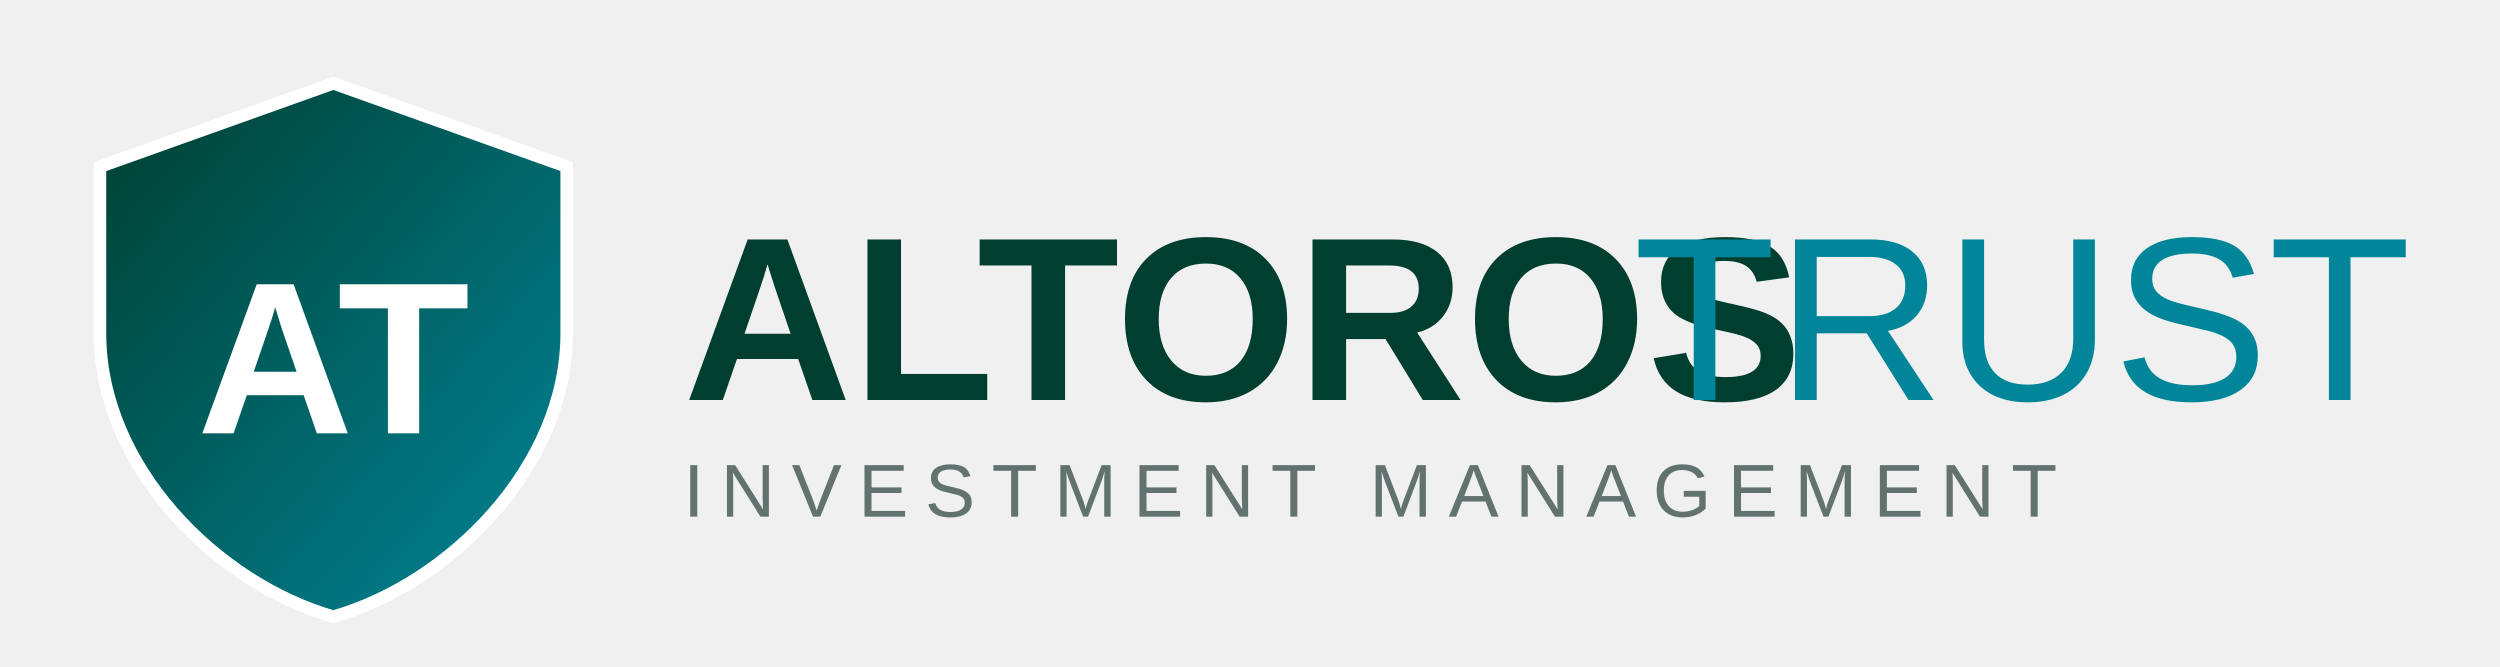
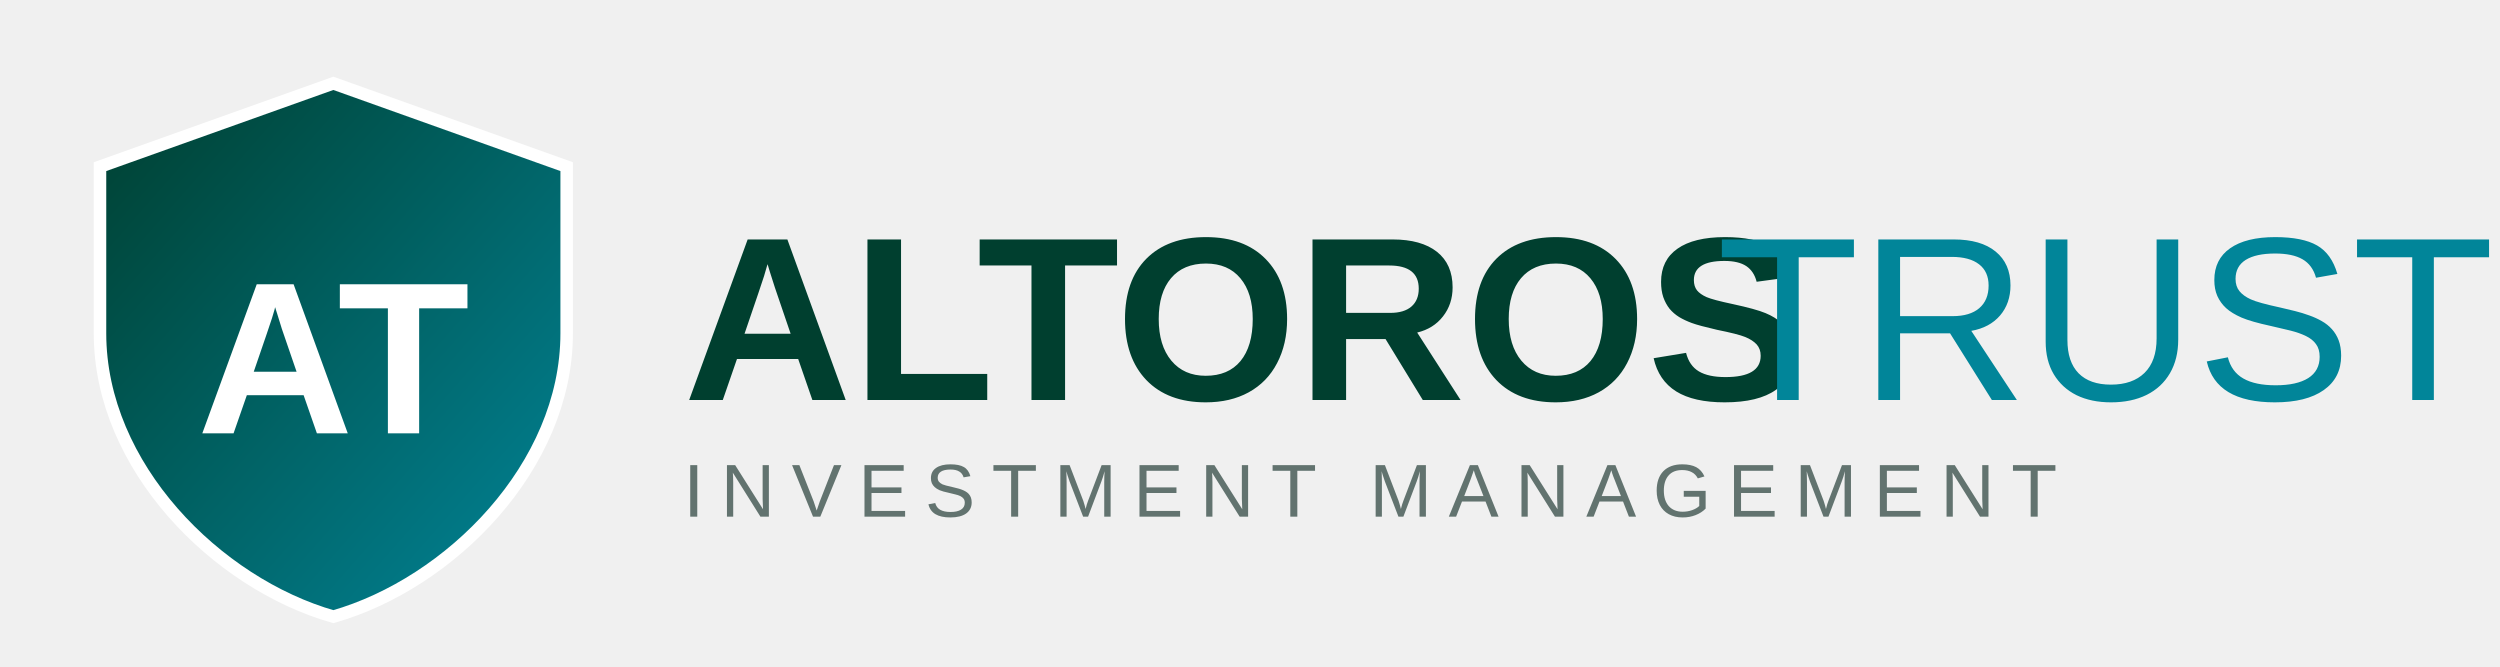
<svg xmlns="http://www.w3.org/2000/svg" viewBox="0 0 300 80" width="300" height="80">
  <defs>
    <linearGradient id="grad1" x1="0%" y1="0%" x2="100%" y2="100%">
      <stop offset="0%" stop-color="#003f2f" />
      <stop offset="100%" stop-color="#018599" />
    </linearGradient>
  </defs>
  <g transform="translate(10, 8)">
    <path d="M30 2 L58 12 L58 32 C58 48 44 62 30 66 C16 62 2 48 2 32 L2 12 Z" fill="url(#grad1)" stroke="#ffffff" stroke-width="1.5" />
    <text x="30" y="44" font-family="Arial, sans-serif" font-size="26" font-weight="bold" fill="#ffffff" text-anchor="middle">AT</text>
  </g>
  <text x="82" y="48" font-family="Arial, sans-serif" font-size="28" font-weight="bold" fill="#003f2f">ALTOROS</text>
-   <text x="196" y="48" font-family="Arial, sans-serif" font-size="28" font-weight="300" fill="#018599">TRUST</text>
+   <text x="206" y="48" font-family="Arial, sans-serif" font-size="28" font-weight="300" fill="#018599">TRUST</text>
  <text x="82" y="62" font-family="Arial, sans-serif" font-size="9" font-weight="500" fill="#62736f" letter-spacing="2">INVESTMENT MANAGEMENT</text>
</svg>
